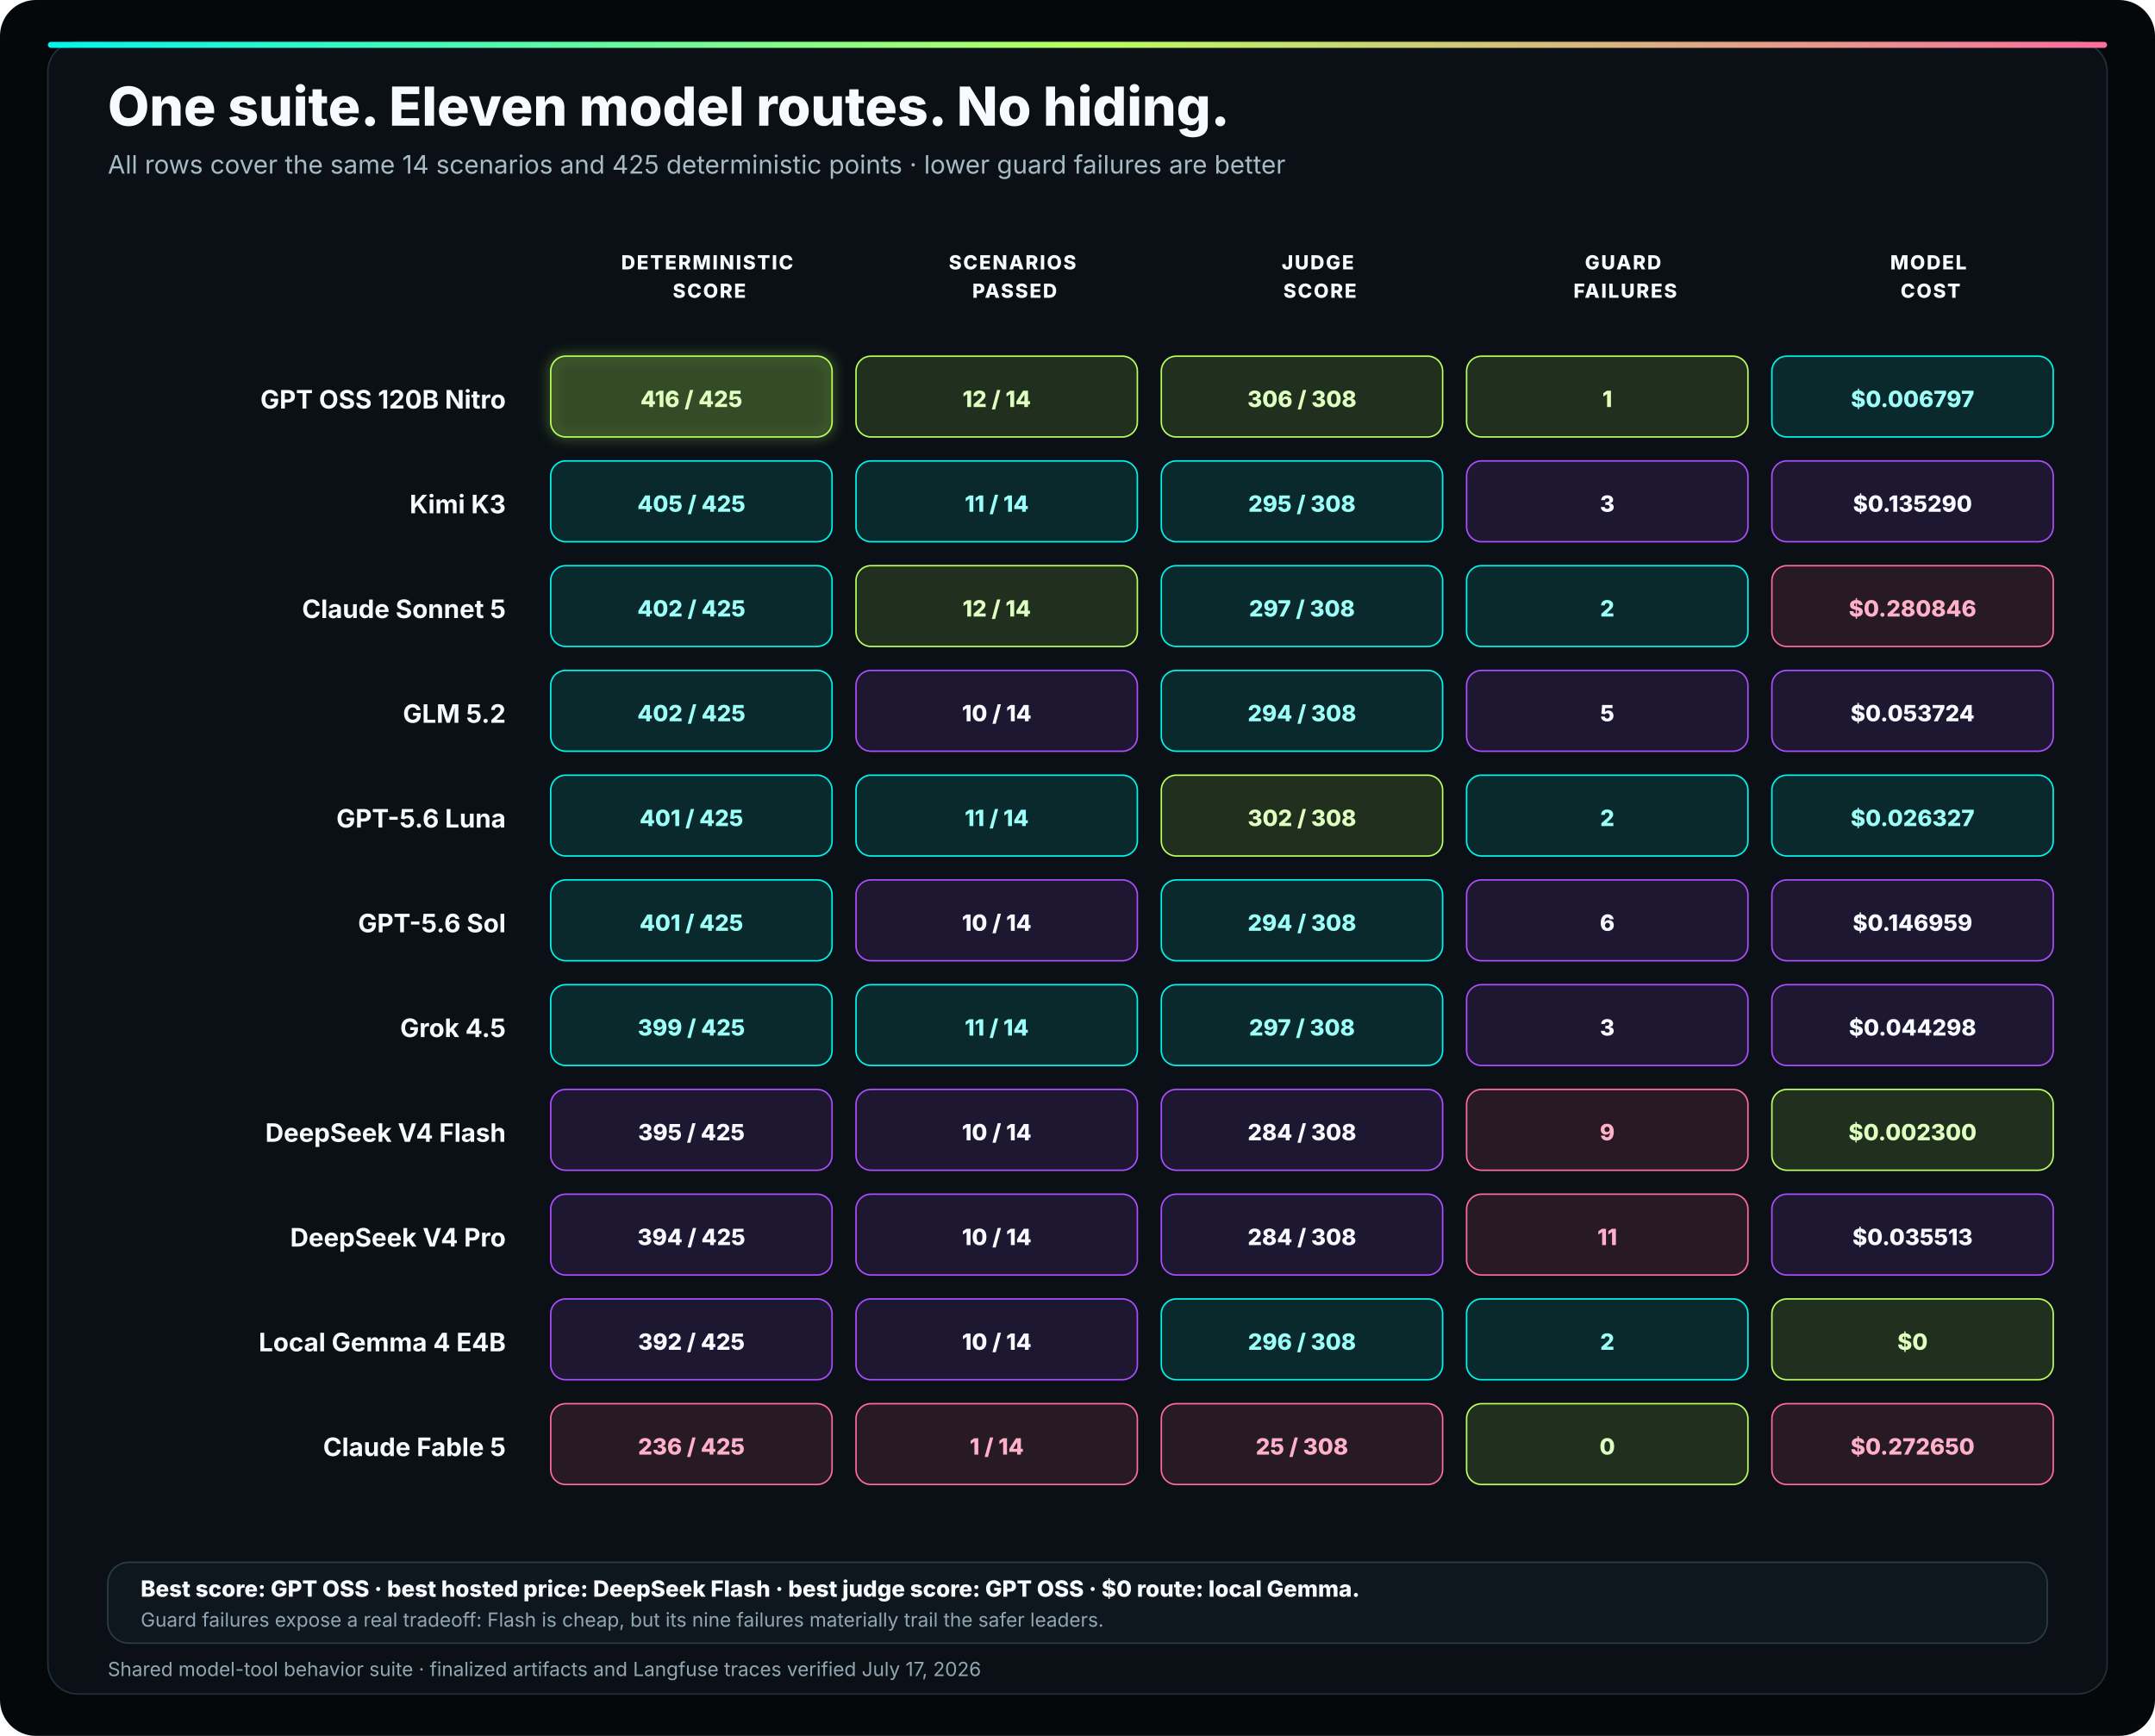
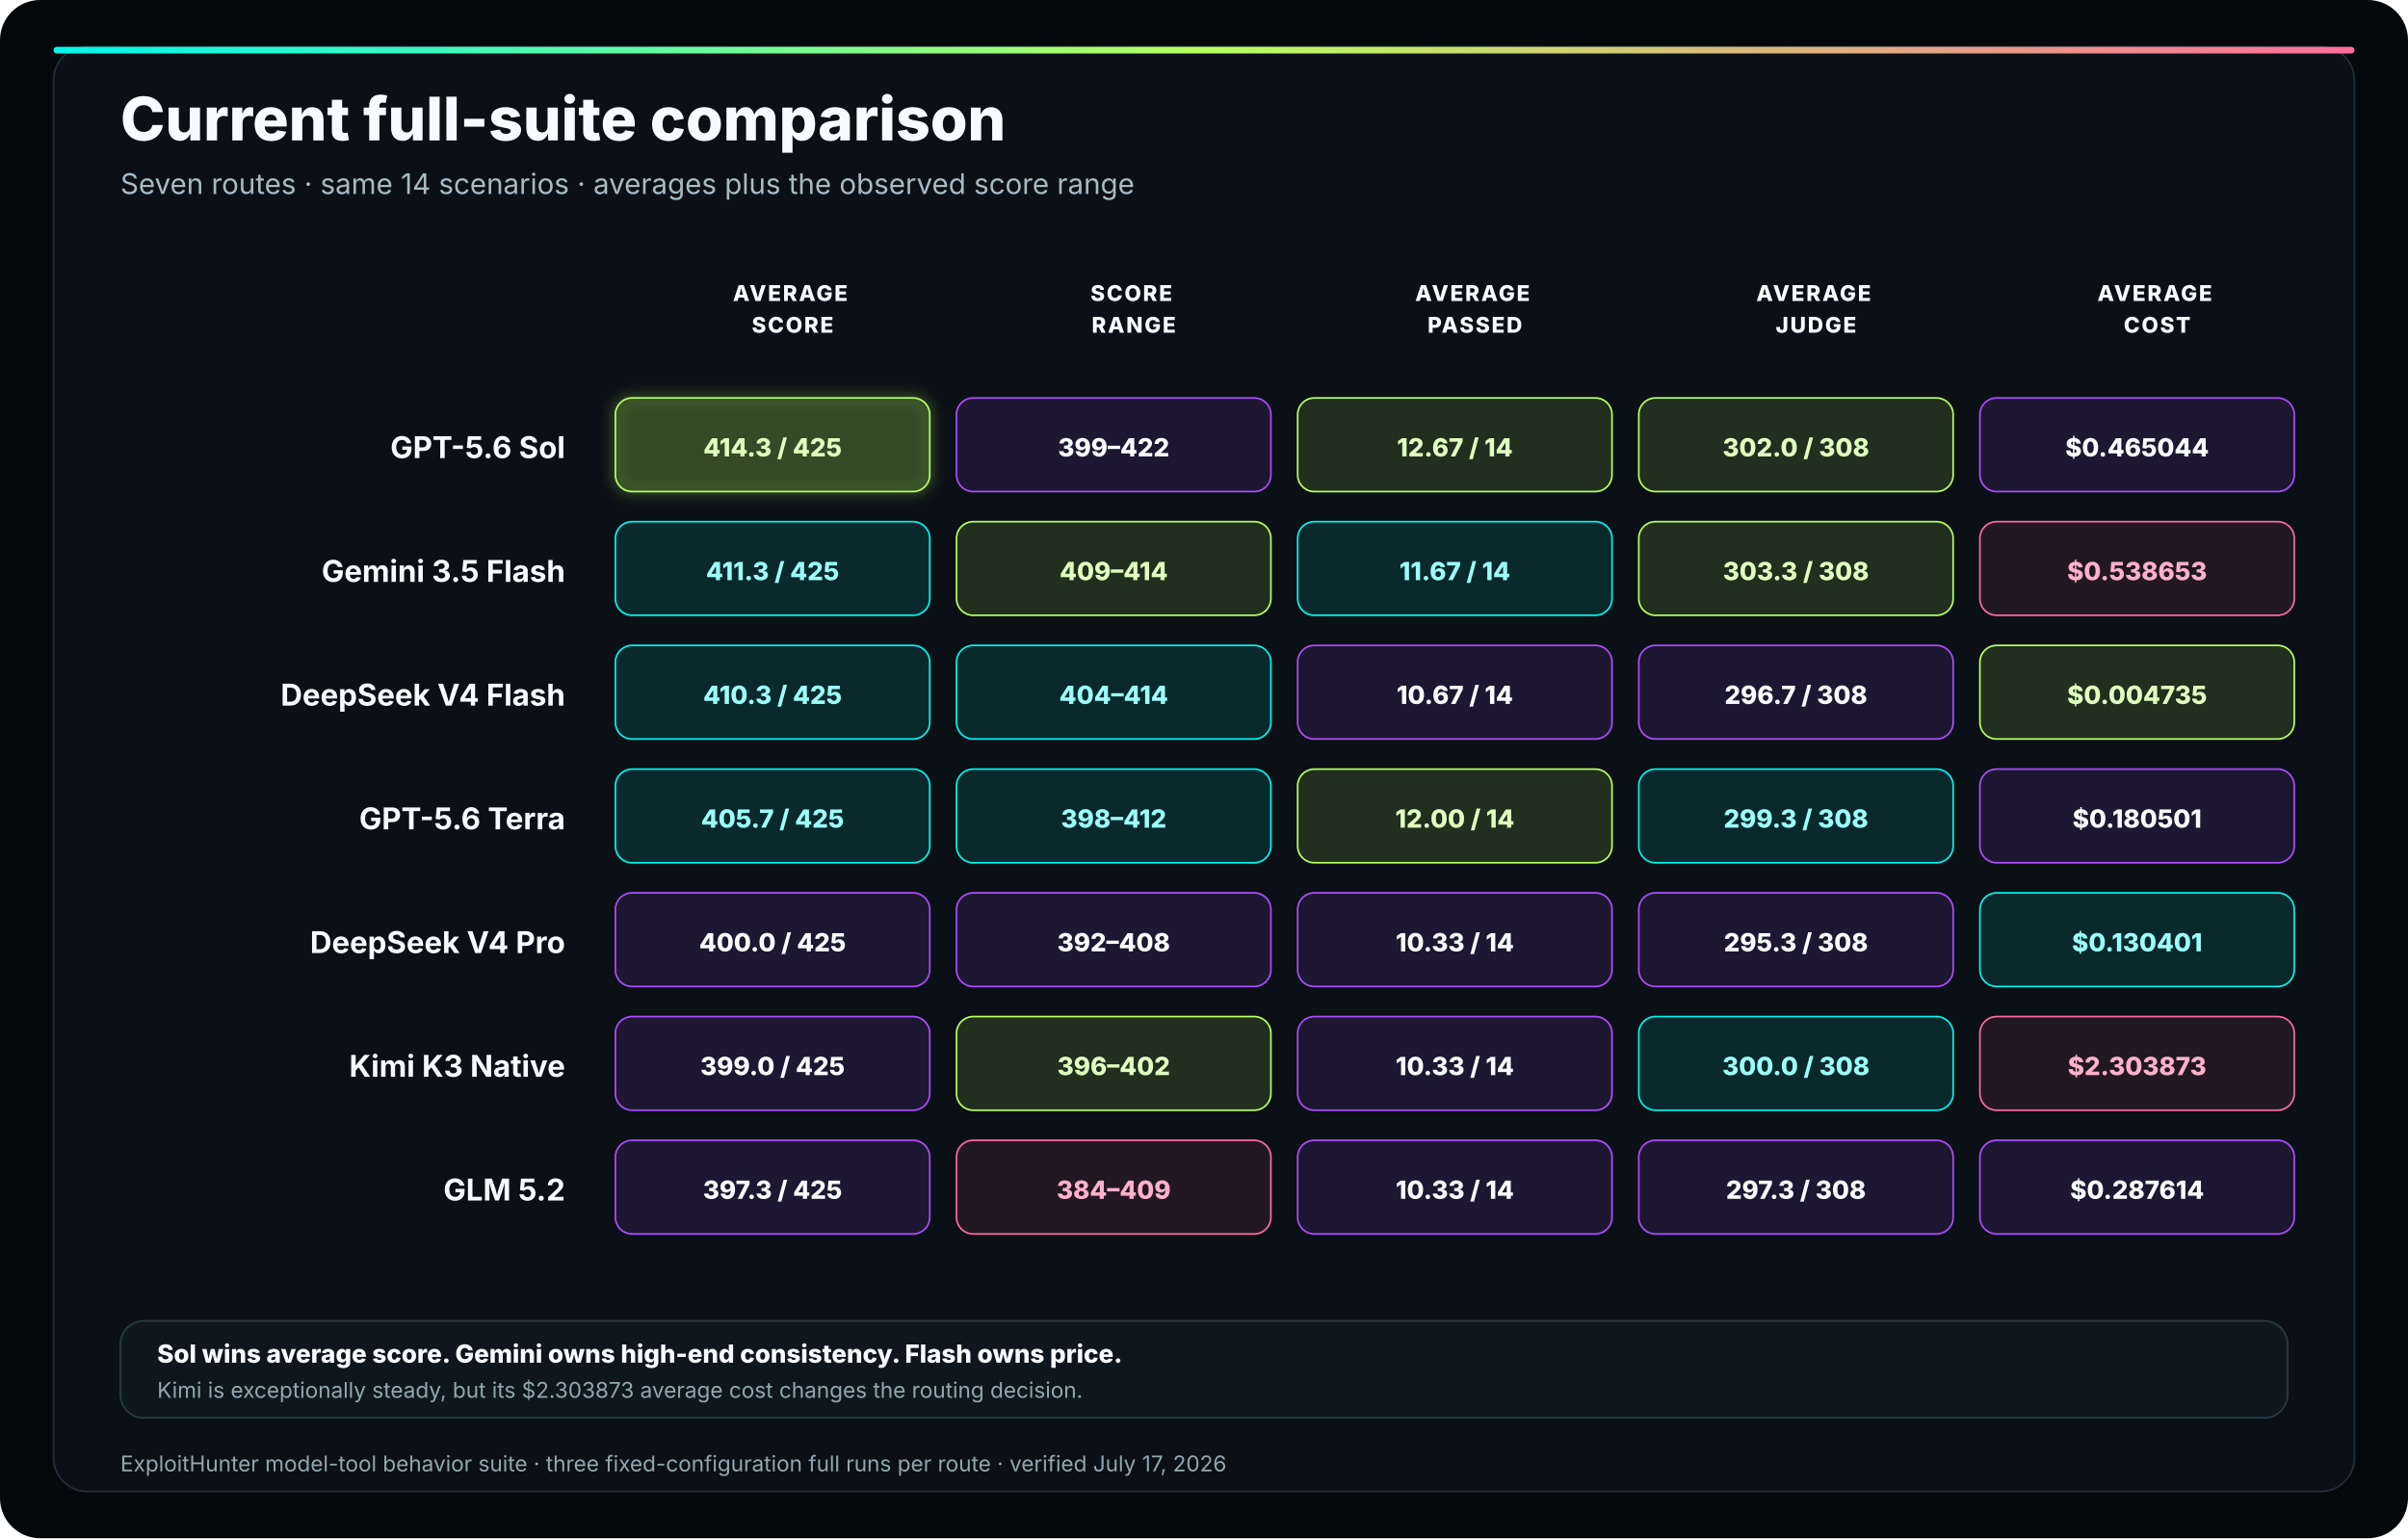
- <svg xmlns="http://www.w3.org/2000/svg" viewBox="0 0 1440 1160" role="img" aria-labelledby="title desc">
+ <svg xmlns="http://www.w3.org/2000/svg" viewBox="0 0 1440 920" role="img" aria-labelledby="title desc">
  <defs>
    <linearGradient id="rule" x1="0" x2="1">
      <stop stop-color="#00f5ee" />
      <stop offset=".5" stop-color="#b8ff5f" />
      <stop offset="1" stop-color="#ff6b9d" />
    </linearGradient>
    <filter id="glow" x="-35%" y="-60%" width="170%" height="220%">
      <feGaussianBlur stdDeviation="4" result="b" />
      <feMerge>
        <feMergeNode in="b" />
        <feMergeNode in="SourceGraphic" />
      </feMerge>
    </filter>
-     <style>
-       text{font-family:ui-sans-serif,system-ui,-apple-system,BlinkMacSystemFont,"Segoe UI",sans-serif;fill:#f7fbff}.title{font-size:36px;font-weight:820}.sub{font-size:17px;fill:#a7bbc6}.head{font-size:13px;font-weight:800;letter-spacing:1px;fill:#9eb4be}.row{font-size:17px;font-weight:740}.value{font-size:15px;font-weight:800;font-variant-numeric:tabular-nums}.minor{font-size:12px;fill:#91a7b2}.cell{fill:#101920;stroke:#263944}.top{fill:#b8ff5f;fill-opacity:.13;stroke:#b8ff5f}.strong{fill:#00f5ee;fill-opacity:.11;stroke:#00f5ee}.mid{fill:#ad4dff;fill-opacity:.12;stroke:#ad4dff}.bad{fill:#ff6b9d;fill-opacity:.12;stroke:#ff6b9d}.free{fill:#b8ff5f;fill-opacity:.13;stroke:#b8ff5f}.lime{fill:#dfffc0}.cyan{fill:#9cfff9}.pink{fill:#ffb1ca}.dim{fill:#9eb4be}.note{font-size:13px;fill:#91a7b2}
-     </style>
+     <style>text{font-family:ui-sans-serif,system-ui,-apple-system,BlinkMacSystemFont,"Segoe UI",sans-serif;fill:#f7fbff}.title{font-size:36px;font-weight:820}.sub{font-size:17px;fill:#a7bbc6}.head{font-size:13px;font-weight:800;letter-spacing:1px;fill:#9eb4be}.row{font-size:18px;font-weight:750}.value{font-size:15px;font-weight:800;font-variant-numeric:tabular-nums}.note{font-size:13px;fill:#91a7b2}.cell{fill:#101920;stroke:#263944;shape-rendering:crispEdges}.top{fill:#b8ff5f;fill-opacity:.13;stroke:#b8ff5f}.strong{fill:#00f5ee;fill-opacity:.11;stroke:#00f5ee}.mid{fill:#ad4dff;fill-opacity:.12;stroke:#ad4dff}.cost{fill:#ff6b9d;fill-opacity:.1;stroke:#ff6b9d}.lime{fill:#dfffc0}.cyan{fill:#9cfff9}.pink{fill:#ffb1ca}</style>
  </defs>
-   <rect width="1440" height="1160" rx="24" fill="#05080b" />
-   <rect x="32" y="28" width="1376" height="1104" rx="20" fill="#0a1015" stroke="#20303a" />
+   <rect width="1440" height="920" rx="24" fill="#05080b" />
+   <rect x="32" y="28" width="1376" height="864" rx="20" fill="#0a1015" stroke="#20303a" />
  <rect x="32" y="28" width="1376" height="4" rx="2" fill="url(#rule)" />
-   <text class="title" x="72" y="84">One suite. Eleven model routes. No hiding.</text>
-   <text class="sub" x="72" y="116">All rows cover the same 14 scenarios and 425 deterministic points · lower guard failures are better</text>
+   <text class="title" x="72" y="84">Current full-suite comparison</text>
+   <text class="sub" x="72" y="116">Seven routes · same 14 scenarios · averages plus the observed score range</text>
  <g transform="translate(368 180)">
    <g class="head" text-anchor="middle">
      <text x="106" y="0">
-         <tspan x="106">DETERMINISTIC</tspan>
+         <tspan x="106">AVERAGE</tspan>
        <tspan x="106" dy="19">SCORE</tspan>
      </text>
      <text x="310" y="0">
-         <tspan x="310">SCENARIOS</tspan>
-         <tspan x="310" dy="19">PASSED</tspan>
+         <tspan x="310">SCORE</tspan>
+         <tspan x="310" dy="19">RANGE</tspan>
      </text>
      <text x="514" y="0">
-         <tspan x="514">JUDGE</tspan>
-         <tspan x="514" dy="19">SCORE</tspan>
+         <tspan x="514">AVERAGE</tspan>
+         <tspan x="514" dy="19">PASSED</tspan>
      </text>
      <text x="718" y="0">
-         <tspan x="718">GUARD</tspan>
-         <tspan x="718" dy="19">FAILURES</tspan>
+         <tspan x="718">AVERAGE</tspan>
+         <tspan x="718" dy="19">JUDGE</tspan>
      </text>
      <text x="922" y="0">
-         <tspan x="922">MODEL</tspan>
+         <tspan x="922">AVERAGE</tspan>
        <tspan x="922" dy="19">COST</tspan>
      </text>
    </g>
    <g transform="translate(0 58)">
      <g transform="translate(0 0)">
-         <text class="row" x="-30" y="35" text-anchor="end">GPT OSS 120B Nitro</text>
-         <rect class="top" width="188" height="54" rx="10" filter="url(#glow)" />
-         <text class="value lime" x="94" y="34" text-anchor="middle">416 / 425</text>
-         <rect class="top" x="204" width="188" height="54" rx="10" />
-         <text class="value lime" x="298" y="34" text-anchor="middle">12 / 14</text>
-         <rect class="top" x="408" width="188" height="54" rx="10" />
-         <text class="value lime" x="502" y="34" text-anchor="middle">306 / 308</text>
-         <rect class="top" x="612" width="188" height="54" rx="10" />
-         <text class="value lime" x="706" y="34" text-anchor="middle">1</text>
-         <rect class="strong" x="816" width="188" height="54" rx="10" />
-         <text class="value cyan" x="910" y="34" text-anchor="middle">$0.006797</text>
+         <text class="row" x="-30" y="36" text-anchor="end">GPT-5.6 Sol</text>
+         <rect class="top" width="188" height="56" rx="10" filter="url(#glow)" />
+         <text class="value lime" x="94" y="35" text-anchor="middle">414.3 / 425</text>
+         <rect class="mid" x="204" width="188" height="56" rx="10" />
+         <text class="value" x="298" y="35" text-anchor="middle">399–422</text>
+         <rect class="top" x="408" width="188" height="56" rx="10" />
+         <text class="value lime" x="502" y="35" text-anchor="middle">12.67 / 14</text>
+         <rect class="top" x="612" width="188" height="56" rx="10" />
+         <text class="value lime" x="706" y="35" text-anchor="middle">302.0 / 308</text>
+         <rect class="mid" x="816" width="188" height="56" rx="10" />
+         <text class="value" x="910" y="35" text-anchor="middle">$0.465044</text>
      </g>
-       <g transform="translate(0 70)">
-         <text class="row" x="-30" y="35" text-anchor="end">Kimi K3</text>
-         <rect class="strong" width="188" height="54" rx="10" />
-         <text class="value cyan" x="94" y="34" text-anchor="middle">405 / 425</text>
-         <rect class="strong" x="204" width="188" height="54" rx="10" />
-         <text class="value cyan" x="298" y="34" text-anchor="middle">11 / 14</text>
-         <rect class="strong" x="408" width="188" height="54" rx="10" />
-         <text class="value cyan" x="502" y="34" text-anchor="middle">295 / 308</text>
-         <rect class="mid" x="612" width="188" height="54" rx="10" />
-         <text class="value" x="706" y="34" text-anchor="middle">3</text>
-         <rect class="mid" x="816" width="188" height="54" rx="10" />
-         <text class="value" x="910" y="34" text-anchor="middle">$0.135290</text>
+       <g transform="translate(0 74)">
+         <text class="row" x="-30" y="36" text-anchor="end">Gemini 3.5 Flash</text>
+         <rect class="strong" width="188" height="56" rx="10" />
+         <text class="value cyan" x="94" y="35" text-anchor="middle">411.3 / 425</text>
+         <rect class="top" x="204" width="188" height="56" rx="10" />
+         <text class="value lime" x="298" y="35" text-anchor="middle">409–414</text>
+         <rect class="strong" x="408" width="188" height="56" rx="10" />
+         <text class="value cyan" x="502" y="35" text-anchor="middle">11.67 / 14</text>
+         <rect class="top" x="612" width="188" height="56" rx="10" />
+         <text class="value lime" x="706" y="35" text-anchor="middle">303.3 / 308</text>
+         <rect class="cost" x="816" width="188" height="56" rx="10" />
+         <text class="value pink" x="910" y="35" text-anchor="middle">$0.538653</text>
      </g>
-       <g transform="translate(0 140)">
-         <text class="row" x="-30" y="35" text-anchor="end">Claude Sonnet 5</text>
-         <rect class="strong" width="188" height="54" rx="10" />
-         <text class="value cyan" x="94" y="34" text-anchor="middle">402 / 425</text>
-         <rect class="top" x="204" width="188" height="54" rx="10" />
-         <text class="value lime" x="298" y="34" text-anchor="middle">12 / 14</text>
-         <rect class="strong" x="408" width="188" height="54" rx="10" />
-         <text class="value cyan" x="502" y="34" text-anchor="middle">297 / 308</text>
-         <rect class="strong" x="612" width="188" height="54" rx="10" />
-         <text class="value cyan" x="706" y="34" text-anchor="middle">2</text>
-         <rect class="bad" x="816" width="188" height="54" rx="10" />
-         <text class="value pink" x="910" y="34" text-anchor="middle">$0.280846</text>
+       <g transform="translate(0 148)">
+         <text class="row" x="-30" y="36" text-anchor="end">DeepSeek V4 Flash</text>
+         <rect class="strong" width="188" height="56" rx="10" />
+         <text class="value cyan" x="94" y="35" text-anchor="middle">410.3 / 425</text>
+         <rect class="strong" x="204" width="188" height="56" rx="10" />
+         <text class="value cyan" x="298" y="35" text-anchor="middle">404–414</text>
+         <rect class="mid" x="408" width="188" height="56" rx="10" />
+         <text class="value" x="502" y="35" text-anchor="middle">10.67 / 14</text>
+         <rect class="mid" x="612" width="188" height="56" rx="10" />
+         <text class="value" x="706" y="35" text-anchor="middle">296.7 / 308</text>
+         <rect class="top" x="816" width="188" height="56" rx="10" />
+         <text class="value lime" x="910" y="35" text-anchor="middle">$0.004735</text>
      </g>
-       <g transform="translate(0 210)">
-         <text class="row" x="-30" y="35" text-anchor="end">GLM 5.2</text>
-         <rect class="strong" width="188" height="54" rx="10" />
-         <text class="value cyan" x="94" y="34" text-anchor="middle">402 / 425</text>
-         <rect class="mid" x="204" width="188" height="54" rx="10" />
-         <text class="value" x="298" y="34" text-anchor="middle">10 / 14</text>
-         <rect class="strong" x="408" width="188" height="54" rx="10" />
-         <text class="value cyan" x="502" y="34" text-anchor="middle">294 / 308</text>
-         <rect class="mid" x="612" width="188" height="54" rx="10" />
-         <text class="value" x="706" y="34" text-anchor="middle">5</text>
-         <rect class="mid" x="816" width="188" height="54" rx="10" />
-         <text class="value" x="910" y="34" text-anchor="middle">$0.053724</text>
+       <g transform="translate(0 222)">
+         <text class="row" x="-30" y="36" text-anchor="end">GPT-5.6 Terra</text>
+         <rect class="strong" width="188" height="56" rx="10" />
+         <text class="value cyan" x="94" y="35" text-anchor="middle">405.7 / 425</text>
+         <rect class="strong" x="204" width="188" height="56" rx="10" />
+         <text class="value cyan" x="298" y="35" text-anchor="middle">398–412</text>
+         <rect class="top" x="408" width="188" height="56" rx="10" />
+         <text class="value lime" x="502" y="35" text-anchor="middle">12.00 / 14</text>
+         <rect class="strong" x="612" width="188" height="56" rx="10" />
+         <text class="value cyan" x="706" y="35" text-anchor="middle">299.3 / 308</text>
+         <rect class="mid" x="816" width="188" height="56" rx="10" />
+         <text class="value" x="910" y="35" text-anchor="middle">$0.180501</text>
      </g>
-       <g transform="translate(0 280)">
-         <text class="row" x="-30" y="35" text-anchor="end">GPT-5.6 Luna</text>
-         <rect class="strong" width="188" height="54" rx="10" />
-         <text class="value cyan" x="94" y="34" text-anchor="middle">401 / 425</text>
-         <rect class="strong" x="204" width="188" height="54" rx="10" />
-         <text class="value cyan" x="298" y="34" text-anchor="middle">11 / 14</text>
-         <rect class="top" x="408" width="188" height="54" rx="10" />
-         <text class="value lime" x="502" y="34" text-anchor="middle">302 / 308</text>
-         <rect class="strong" x="612" width="188" height="54" rx="10" />
-         <text class="value cyan" x="706" y="34" text-anchor="middle">2</text>
-         <rect class="strong" x="816" width="188" height="54" rx="10" />
-         <text class="value cyan" x="910" y="34" text-anchor="middle">$0.026327</text>
+       <g transform="translate(0 296)">
+         <text class="row" x="-30" y="36" text-anchor="end">DeepSeek V4 Pro</text>
+         <rect class="mid" width="188" height="56" rx="10" />
+         <text class="value" x="94" y="35" text-anchor="middle">400.0 / 425</text>
+         <rect class="mid" x="204" width="188" height="56" rx="10" />
+         <text class="value" x="298" y="35" text-anchor="middle">392–408</text>
+         <rect class="mid" x="408" width="188" height="56" rx="10" />
+         <text class="value" x="502" y="35" text-anchor="middle">10.33 / 14</text>
+         <rect class="mid" x="612" width="188" height="56" rx="10" />
+         <text class="value" x="706" y="35" text-anchor="middle">295.3 / 308</text>
+         <rect class="strong" x="816" width="188" height="56" rx="10" />
+         <text class="value cyan" x="910" y="35" text-anchor="middle">$0.130401</text>
      </g>
-       <g transform="translate(0 350)">
-         <text class="row" x="-30" y="35" text-anchor="end">GPT-5.6 Sol</text>
-         <rect class="strong" width="188" height="54" rx="10" />
-         <text class="value cyan" x="94" y="34" text-anchor="middle">401 / 425</text>
-         <rect class="mid" x="204" width="188" height="54" rx="10" />
-         <text class="value" x="298" y="34" text-anchor="middle">10 / 14</text>
-         <rect class="strong" x="408" width="188" height="54" rx="10" />
-         <text class="value cyan" x="502" y="34" text-anchor="middle">294 / 308</text>
-         <rect class="mid" x="612" width="188" height="54" rx="10" />
-         <text class="value" x="706" y="34" text-anchor="middle">6</text>
-         <rect class="mid" x="816" width="188" height="54" rx="10" />
-         <text class="value" x="910" y="34" text-anchor="middle">$0.146959</text>
+       <g transform="translate(0 370)">
+         <text class="row" x="-30" y="36" text-anchor="end">Kimi K3 Native</text>
+         <rect class="mid" width="188" height="56" rx="10" />
+         <text class="value" x="94" y="35" text-anchor="middle">399.0 / 425</text>
+         <rect class="top" x="204" width="188" height="56" rx="10" />
+         <text class="value lime" x="298" y="35" text-anchor="middle">396–402</text>
+         <rect class="mid" x="408" width="188" height="56" rx="10" />
+         <text class="value" x="502" y="35" text-anchor="middle">10.33 / 14</text>
+         <rect class="strong" x="612" width="188" height="56" rx="10" />
+         <text class="value cyan" x="706" y="35" text-anchor="middle">300.0 / 308</text>
+         <rect class="cost" x="816" width="188" height="56" rx="10" />
+         <text class="value pink" x="910" y="35" text-anchor="middle">$2.303873</text>
      </g>
-       <g transform="translate(0 420)">
-         <text class="row" x="-30" y="35" text-anchor="end">Grok 4.5</text>
-         <rect class="strong" width="188" height="54" rx="10" />
-         <text class="value cyan" x="94" y="34" text-anchor="middle">399 / 425</text>
-         <rect class="strong" x="204" width="188" height="54" rx="10" />
-         <text class="value cyan" x="298" y="34" text-anchor="middle">11 / 14</text>
-         <rect class="strong" x="408" width="188" height="54" rx="10" />
-         <text class="value cyan" x="502" y="34" text-anchor="middle">297 / 308</text>
-         <rect class="mid" x="612" width="188" height="54" rx="10" />
-         <text class="value" x="706" y="34" text-anchor="middle">3</text>
-         <rect class="mid" x="816" width="188" height="54" rx="10" />
-         <text class="value" x="910" y="34" text-anchor="middle">$0.044298</text>
-       </g>
-       <g transform="translate(0 490)">
-         <text class="row" x="-30" y="35" text-anchor="end">DeepSeek V4 Flash</text>
-         <rect class="mid" width="188" height="54" rx="10" />
-         <text class="value" x="94" y="34" text-anchor="middle">395 / 425</text>
-         <rect class="mid" x="204" width="188" height="54" rx="10" />
-         <text class="value" x="298" y="34" text-anchor="middle">10 / 14</text>
-         <rect class="mid" x="408" width="188" height="54" rx="10" />
-         <text class="value" x="502" y="34" text-anchor="middle">284 / 308</text>
-         <rect class="bad" x="612" width="188" height="54" rx="10" />
-         <text class="value pink" x="706" y="34" text-anchor="middle">9</text>
-         <rect class="top" x="816" width="188" height="54" rx="10" />
-         <text class="value lime" x="910" y="34" text-anchor="middle">$0.002300</text>
-       </g>
-       <g transform="translate(0 560)">
-         <text class="row" x="-30" y="35" text-anchor="end">DeepSeek V4 Pro</text>
-         <rect class="mid" width="188" height="54" rx="10" />
-         <text class="value" x="94" y="34" text-anchor="middle">394 / 425</text>
-         <rect class="mid" x="204" width="188" height="54" rx="10" />
-         <text class="value" x="298" y="34" text-anchor="middle">10 / 14</text>
-         <rect class="mid" x="408" width="188" height="54" rx="10" />
-         <text class="value" x="502" y="34" text-anchor="middle">284 / 308</text>
-         <rect class="bad" x="612" width="188" height="54" rx="10" />
-         <text class="value pink" x="706" y="34" text-anchor="middle">11</text>
-         <rect class="mid" x="816" width="188" height="54" rx="10" />
-         <text class="value" x="910" y="34" text-anchor="middle">$0.035513</text>
-       </g>
-       <g transform="translate(0 630)">
-         <text class="row" x="-30" y="35" text-anchor="end">Local Gemma 4 E4B</text>
-         <rect class="mid" width="188" height="54" rx="10" />
-         <text class="value" x="94" y="34" text-anchor="middle">392 / 425</text>
-         <rect class="mid" x="204" width="188" height="54" rx="10" />
-         <text class="value" x="298" y="34" text-anchor="middle">10 / 14</text>
-         <rect class="strong" x="408" width="188" height="54" rx="10" />
-         <text class="value cyan" x="502" y="34" text-anchor="middle">296 / 308</text>
-         <rect class="strong" x="612" width="188" height="54" rx="10" />
-         <text class="value cyan" x="706" y="34" text-anchor="middle">2</text>
-         <rect class="free" x="816" width="188" height="54" rx="10" />
-         <text class="value lime" x="910" y="34" text-anchor="middle">$0</text>
-       </g>
-       <g transform="translate(0 700)">
-         <text class="row" x="-30" y="35" text-anchor="end">Claude Fable 5</text>
-         <rect class="bad" width="188" height="54" rx="10" />
-         <text class="value pink" x="94" y="34" text-anchor="middle">236 / 425</text>
-         <rect class="bad" x="204" width="188" height="54" rx="10" />
-         <text class="value pink" x="298" y="34" text-anchor="middle">1 / 14</text>
-         <rect class="bad" x="408" width="188" height="54" rx="10" />
-         <text class="value pink" x="502" y="34" text-anchor="middle">25 / 308</text>
-         <rect class="top" x="612" width="188" height="54" rx="10" />
-         <text class="value lime" x="706" y="34" text-anchor="middle">0</text>
-         <rect class="bad" x="816" width="188" height="54" rx="10" />
-         <text class="value pink" x="910" y="34" text-anchor="middle">$0.272650</text>
+       <g transform="translate(0 444)">
+         <text class="row" x="-30" y="36" text-anchor="end">GLM 5.2</text>
+         <rect class="mid" width="188" height="56" rx="10" />
+         <text class="value" x="94" y="35" text-anchor="middle">397.3 / 425</text>
+         <rect class="cost" x="204" width="188" height="56" rx="10" />
+         <text class="value pink" x="298" y="35" text-anchor="middle">384–409</text>
+         <rect class="mid" x="408" width="188" height="56" rx="10" />
+         <text class="value" x="502" y="35" text-anchor="middle">10.33 / 14</text>
+         <rect class="mid" x="612" width="188" height="56" rx="10" />
+         <text class="value" x="706" y="35" text-anchor="middle">297.3 / 308</text>
+         <rect class="mid" x="816" width="188" height="56" rx="10" />
+         <text class="value" x="910" y="35" text-anchor="middle">$0.287614</text>
      </g>
    </g>
  </g>
-   <g transform="translate(72 1044)">
-     <rect width="1296" height="54" rx="14" fill="#0d171d" stroke="#2a3c47" />
-     <text x="22" y="23" font-size="15" font-weight="790" fill="#9cfff9">Best score: GPT OSS · best hosted price: DeepSeek Flash · best judge score: GPT OSS · $0 route: local Gemma.</text>
-     <text class="note" x="22" y="43">Guard failures expose a real tradeoff: Flash is cheap, but its nine failures materially trail the safer leaders.</text>
+   <g transform="translate(72 790)">
+     <rect width="1296" height="58" rx="14" fill="#0d171d" stroke="#2a3c47" />
+     <text x="22" y="25" font-size="15" font-weight="800" fill="#9cfff9">Sol wins average score. Gemini owns high-end consistency. Flash owns price.</text>
+     <text class="note" x="22" y="46">Kimi is exceptionally steady, but its $2.303873 average cost changes the routing decision.</text>
  </g>
-   <text class="note" x="72" y="1120">Shared model-tool behavior suite · finalized artifacts and Langfuse traces verified July 17, 2026</text>
+   <text class="note" x="72" y="880">ExploitHunter model-tool behavior suite · three fixed-configuration full runs per route · verified July 17, 2026</text>
</svg>
